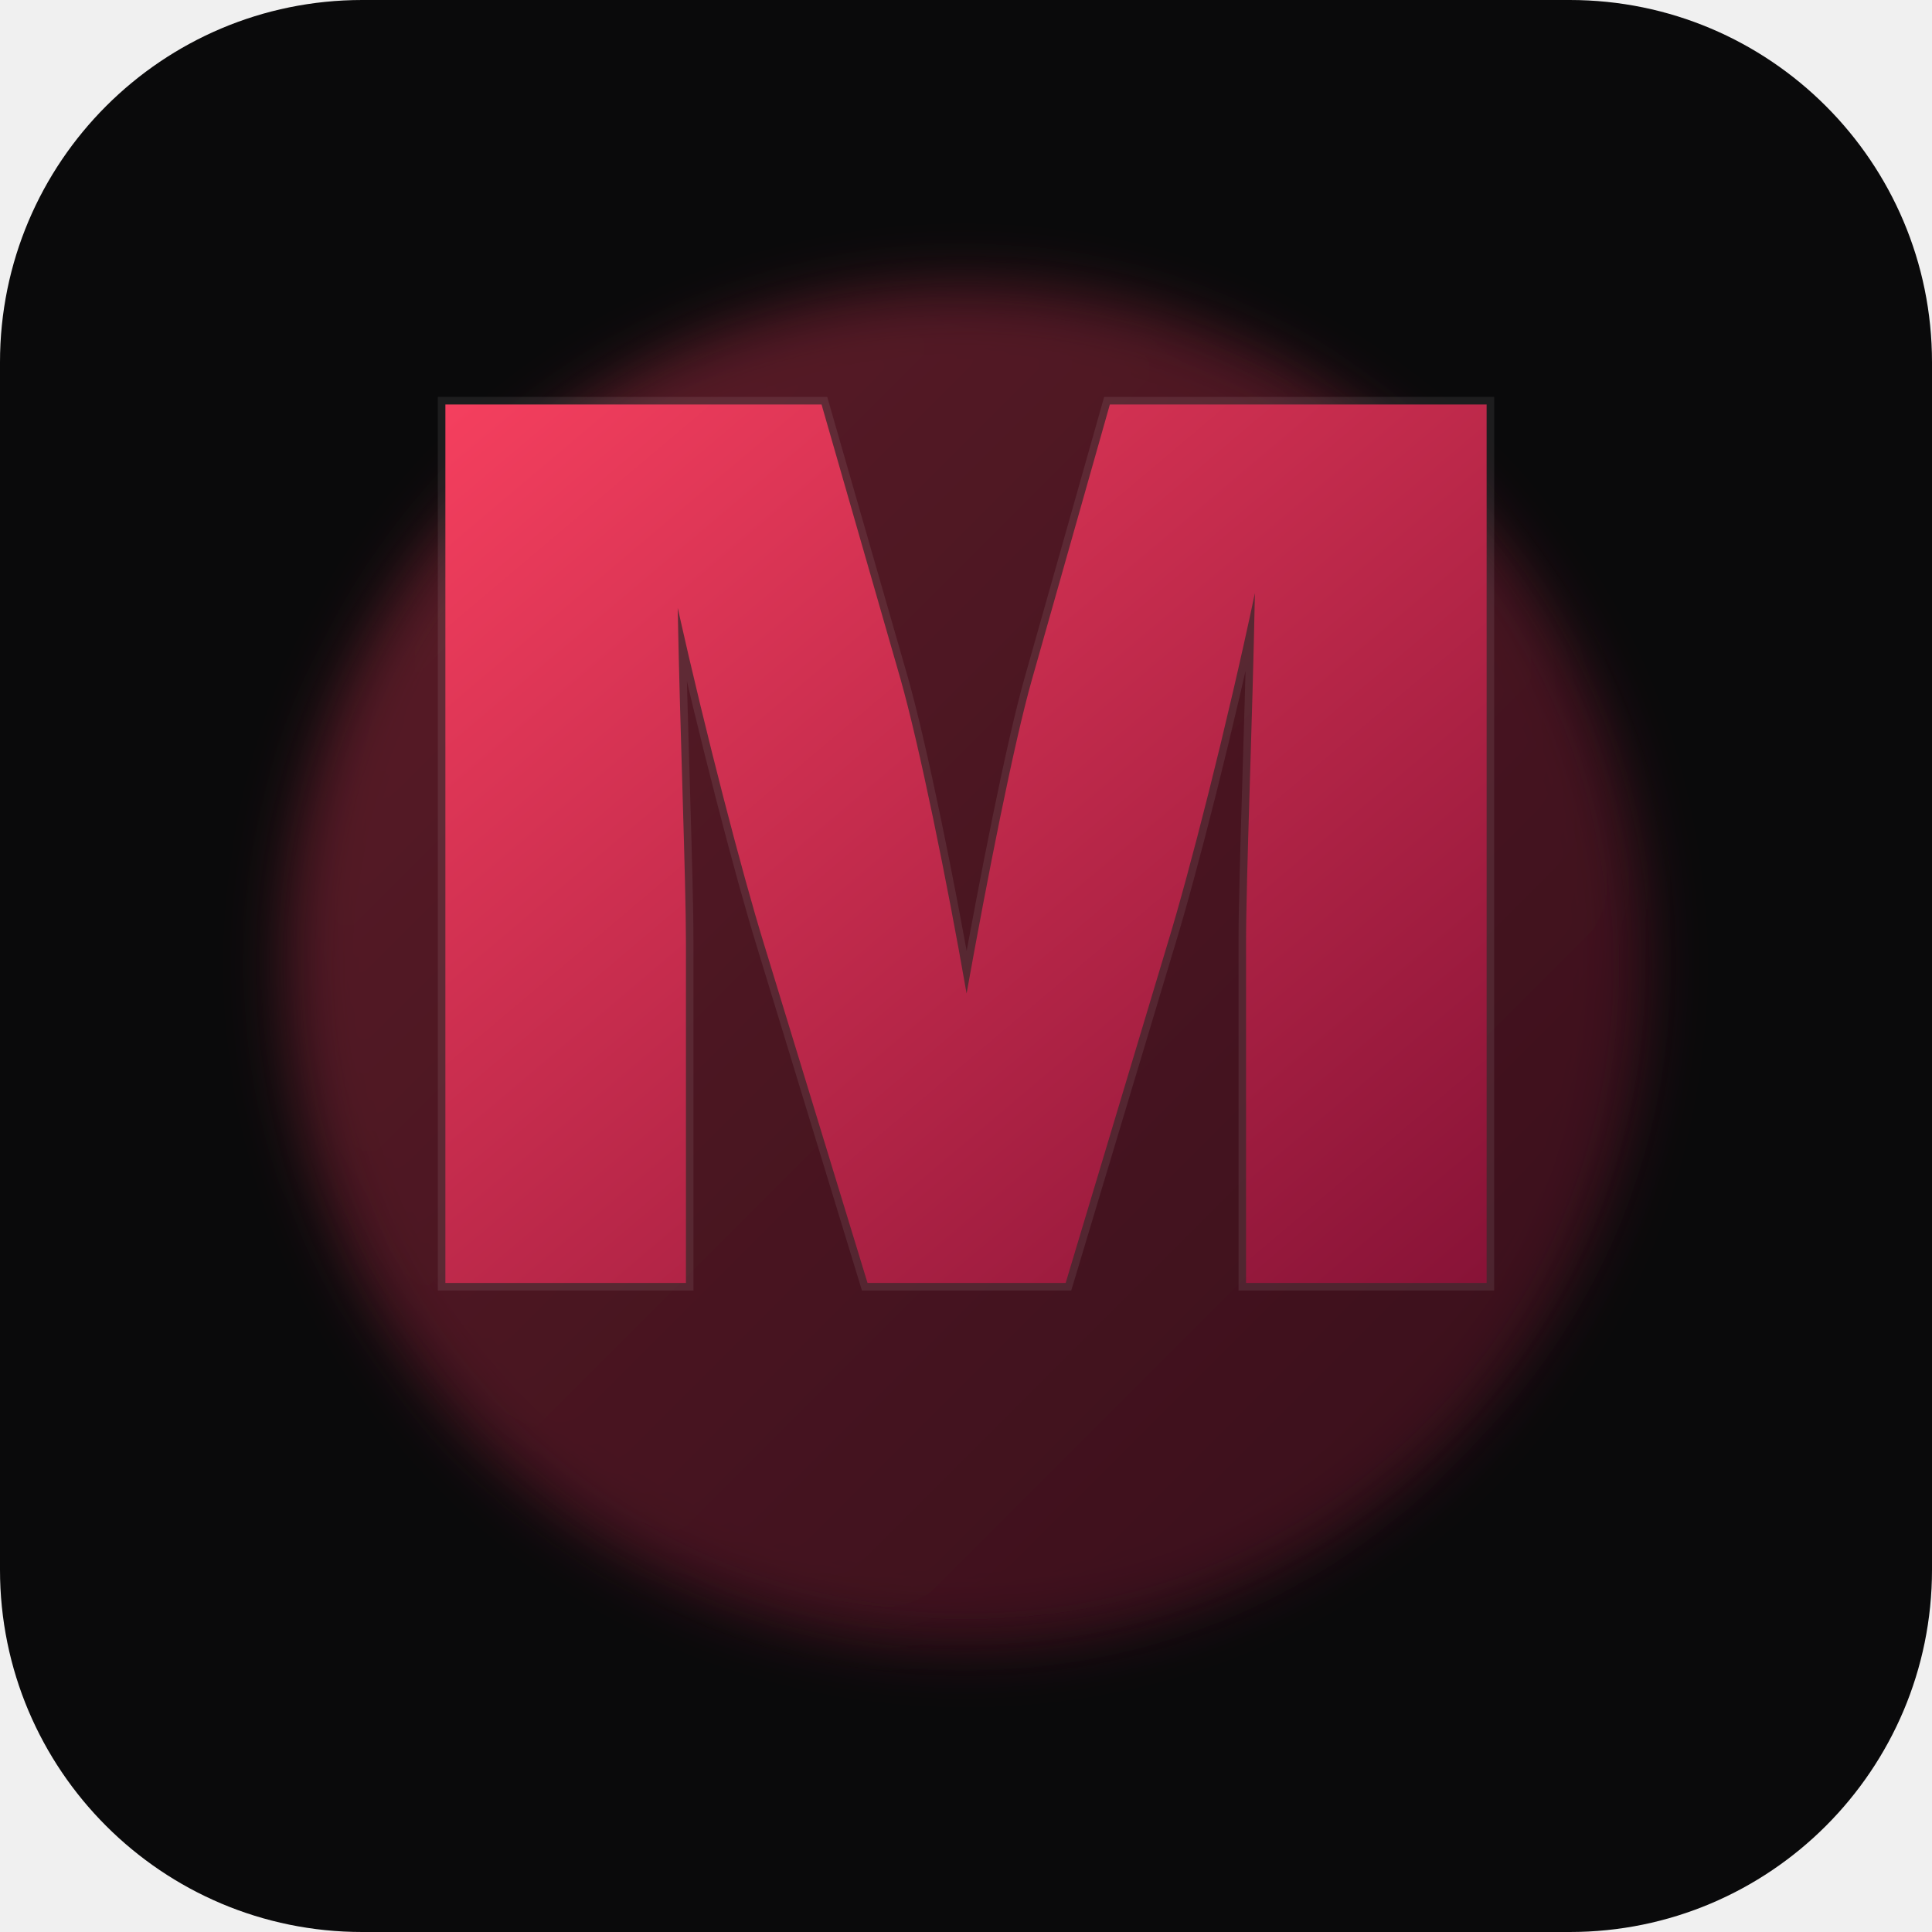
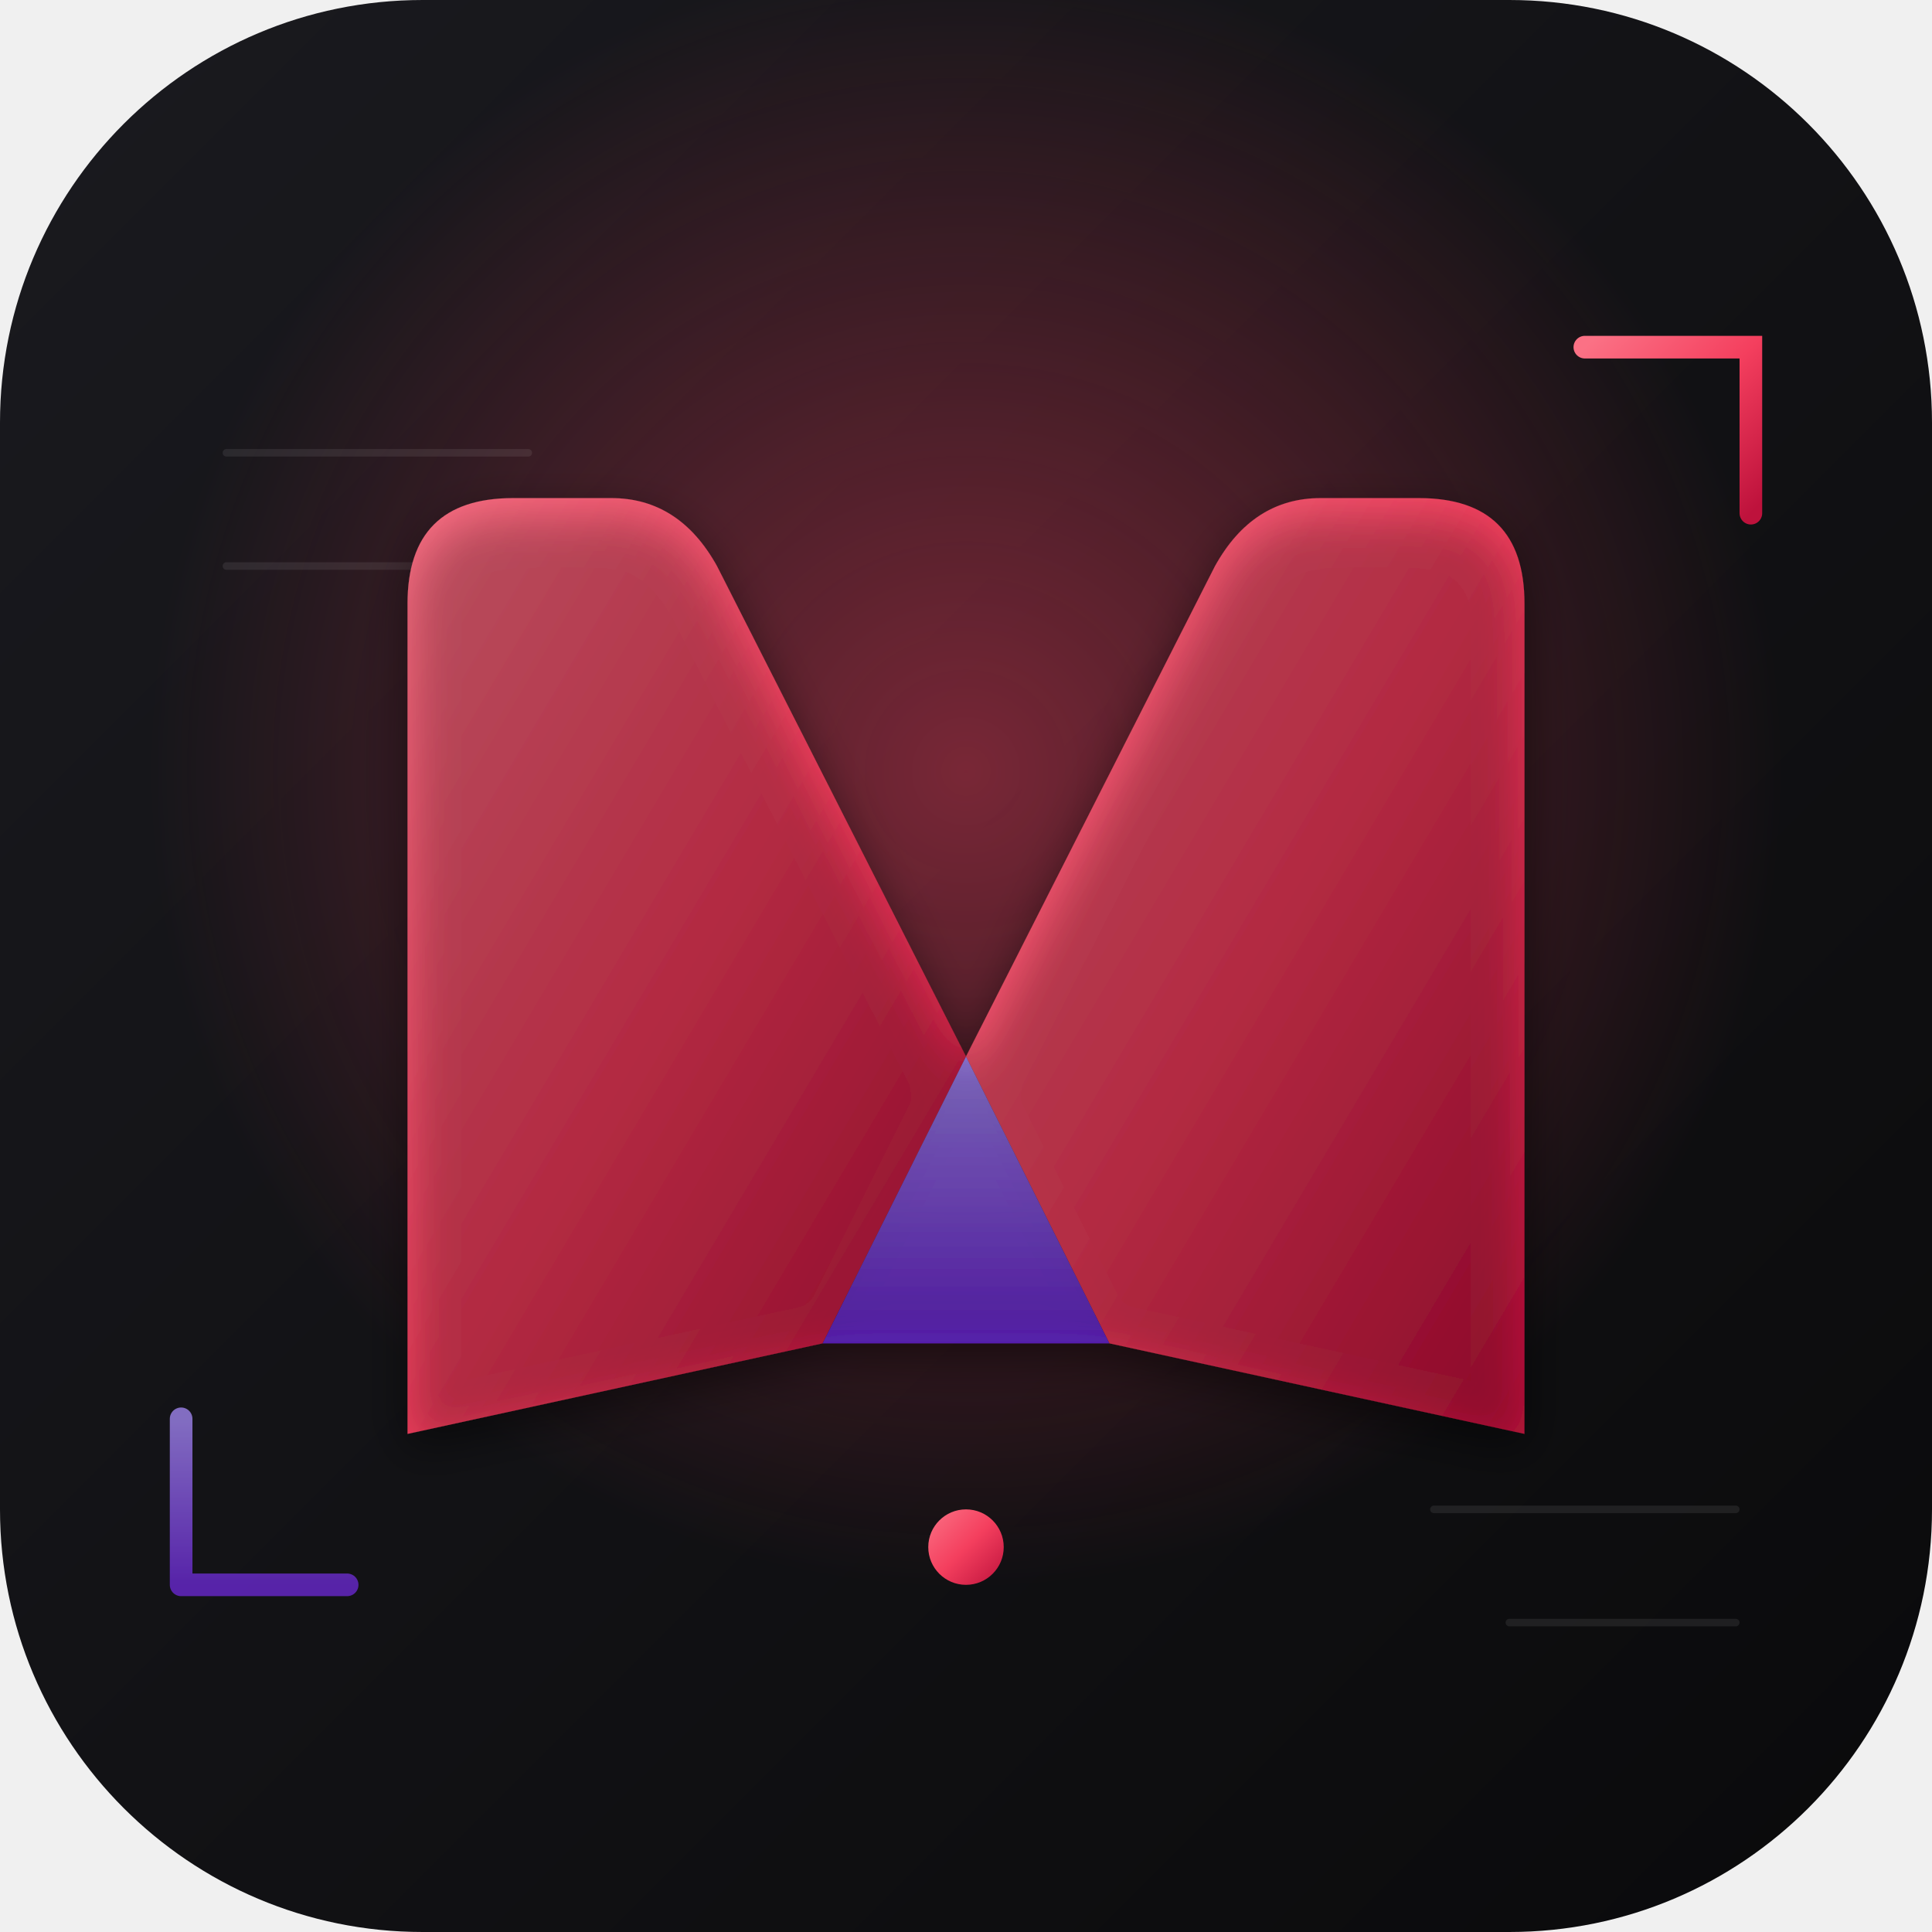
- <svg xmlns="http://www.w3.org/2000/svg" viewBox="0 0 512 512">
+ <svg xmlns="http://www.w3.org/2000/svg" viewBox="0 0 512 512" role="img" aria-label="MoesMan">
  <defs>
-     <linearGradient id="g" x1="0" y1="0" x2="1" y2="1">
-       <stop offset="0%" stop-color="#f43f5e" />
-       <stop offset="100%" stop-color="#881337" />
+     <linearGradient id="bg" x1="0" y1="0" x2="1" y2="1">
+       <stop offset="0%" stop-color="#1a1a1f" />
+       <stop offset="100%" stop-color="#0a0a0b" />
    </linearGradient>
-     <filter id="s" x="-20%" y="-20%" width="140%" height="140%">
-       <feGaussianBlur stdDeviation="8" />
+     <linearGradient id="brand" x1="0" y1="0" x2="1" y2="1">
+       <stop offset="0%" stop-color="#fb7185" />
+       <stop offset="50%" stop-color="#f43f5e" />
+       <stop offset="100%" stop-color="#be123c" />
+     </linearGradient>
+     <linearGradient id="accent" x1="0" y1="0" x2="0" y2="1">
+       <stop offset="0%" stop-color="#a78bfa" />
+       <stop offset="100%" stop-color="#6d28d9" />
+     </linearGradient>
+     <radialGradient id="glow" cx="0.5" cy="0.4" r="0.6">
+       <stop offset="0%" stop-color="#f43f5e" stop-opacity="0.45" />
+       <stop offset="70%" stop-color="#f43f5e" stop-opacity="0" />
+     </radialGradient>
+     <filter id="innerShadow" x="-50%" y="-50%" width="200%" height="200%">
+       <feGaussianBlur in="SourceAlpha" stdDeviation="6" result="blur" />
+       <feOffset in="blur" dx="0" dy="4" result="offsetBlur" />
+       <feFlood flood-color="#000" flood-opacity="0.5" />
+       <feComposite in2="offsetBlur" operator="in" />
+       <feComposite in2="SourceGraphic" operator="over" />
    </filter>
  </defs>
-   <rect width="512" height="512" rx="96" fill="#0a0a0b" />
-   <circle cx="256" cy="256" r="180" fill="url(#g)" opacity="0.35" filter="url(#s)" />
-   <text x="256" y="340" text-anchor="middle" font-family="Inter, system-ui, sans-serif" font-size="320" font-weight="900" fill="url(#g)" style="paint-order: stroke; stroke: rgba(255,255,255,0.08); stroke-width: 4;">M</text>
+   <rect width="512" height="512" rx="112" fill="url(#bg)" />
+   <rect width="512" height="512" rx="112" fill="url(#glow)" />
+   <g opacity="0.08" stroke="#ffffff" stroke-linecap="round">
+     <line x1="60" y1="120" x2="140" y2="120" stroke-width="2" />
+     <line x1="60" y1="150" x2="110" y2="150" stroke-width="2" />
+     <line x1="380" y1="400" x2="460" y2="400" stroke-width="2" />
+     <line x1="400" y1="430" x2="460" y2="430" stroke-width="2" />
+   </g>
+   <g filter="url(#innerShadow)">
+     <path d="M 108 380          L 108 160          Q 108 132 136 132          L 162 132          Q 180 132 190 150          L 256 280          L 218 356          Z" fill="url(#brand)" />
+     <path d="M 404 380          L 404 160          Q 404 132 376 132          L 350 132          Q 332 132 322 150          L 256 280          L 294 356          Z" fill="url(#brand)" />
+     <path d="M 218 356          L 256 280          L 294 356          Z" fill="url(#accent)" opacity="0.95" />
+   </g>
+   <path d="M 420 92 L 464 92 L 464 136" fill="none" stroke="url(#brand)" stroke-width="6" stroke-linecap="round" />
+   <path d="M 48 420 L 48 376 M 48 420 L 92 420" fill="none" stroke="url(#accent)" stroke-width="6" stroke-linecap="round" opacity="0.75" />
+   <circle cx="256" cy="410" r="10" fill="url(#brand)" />
</svg>
